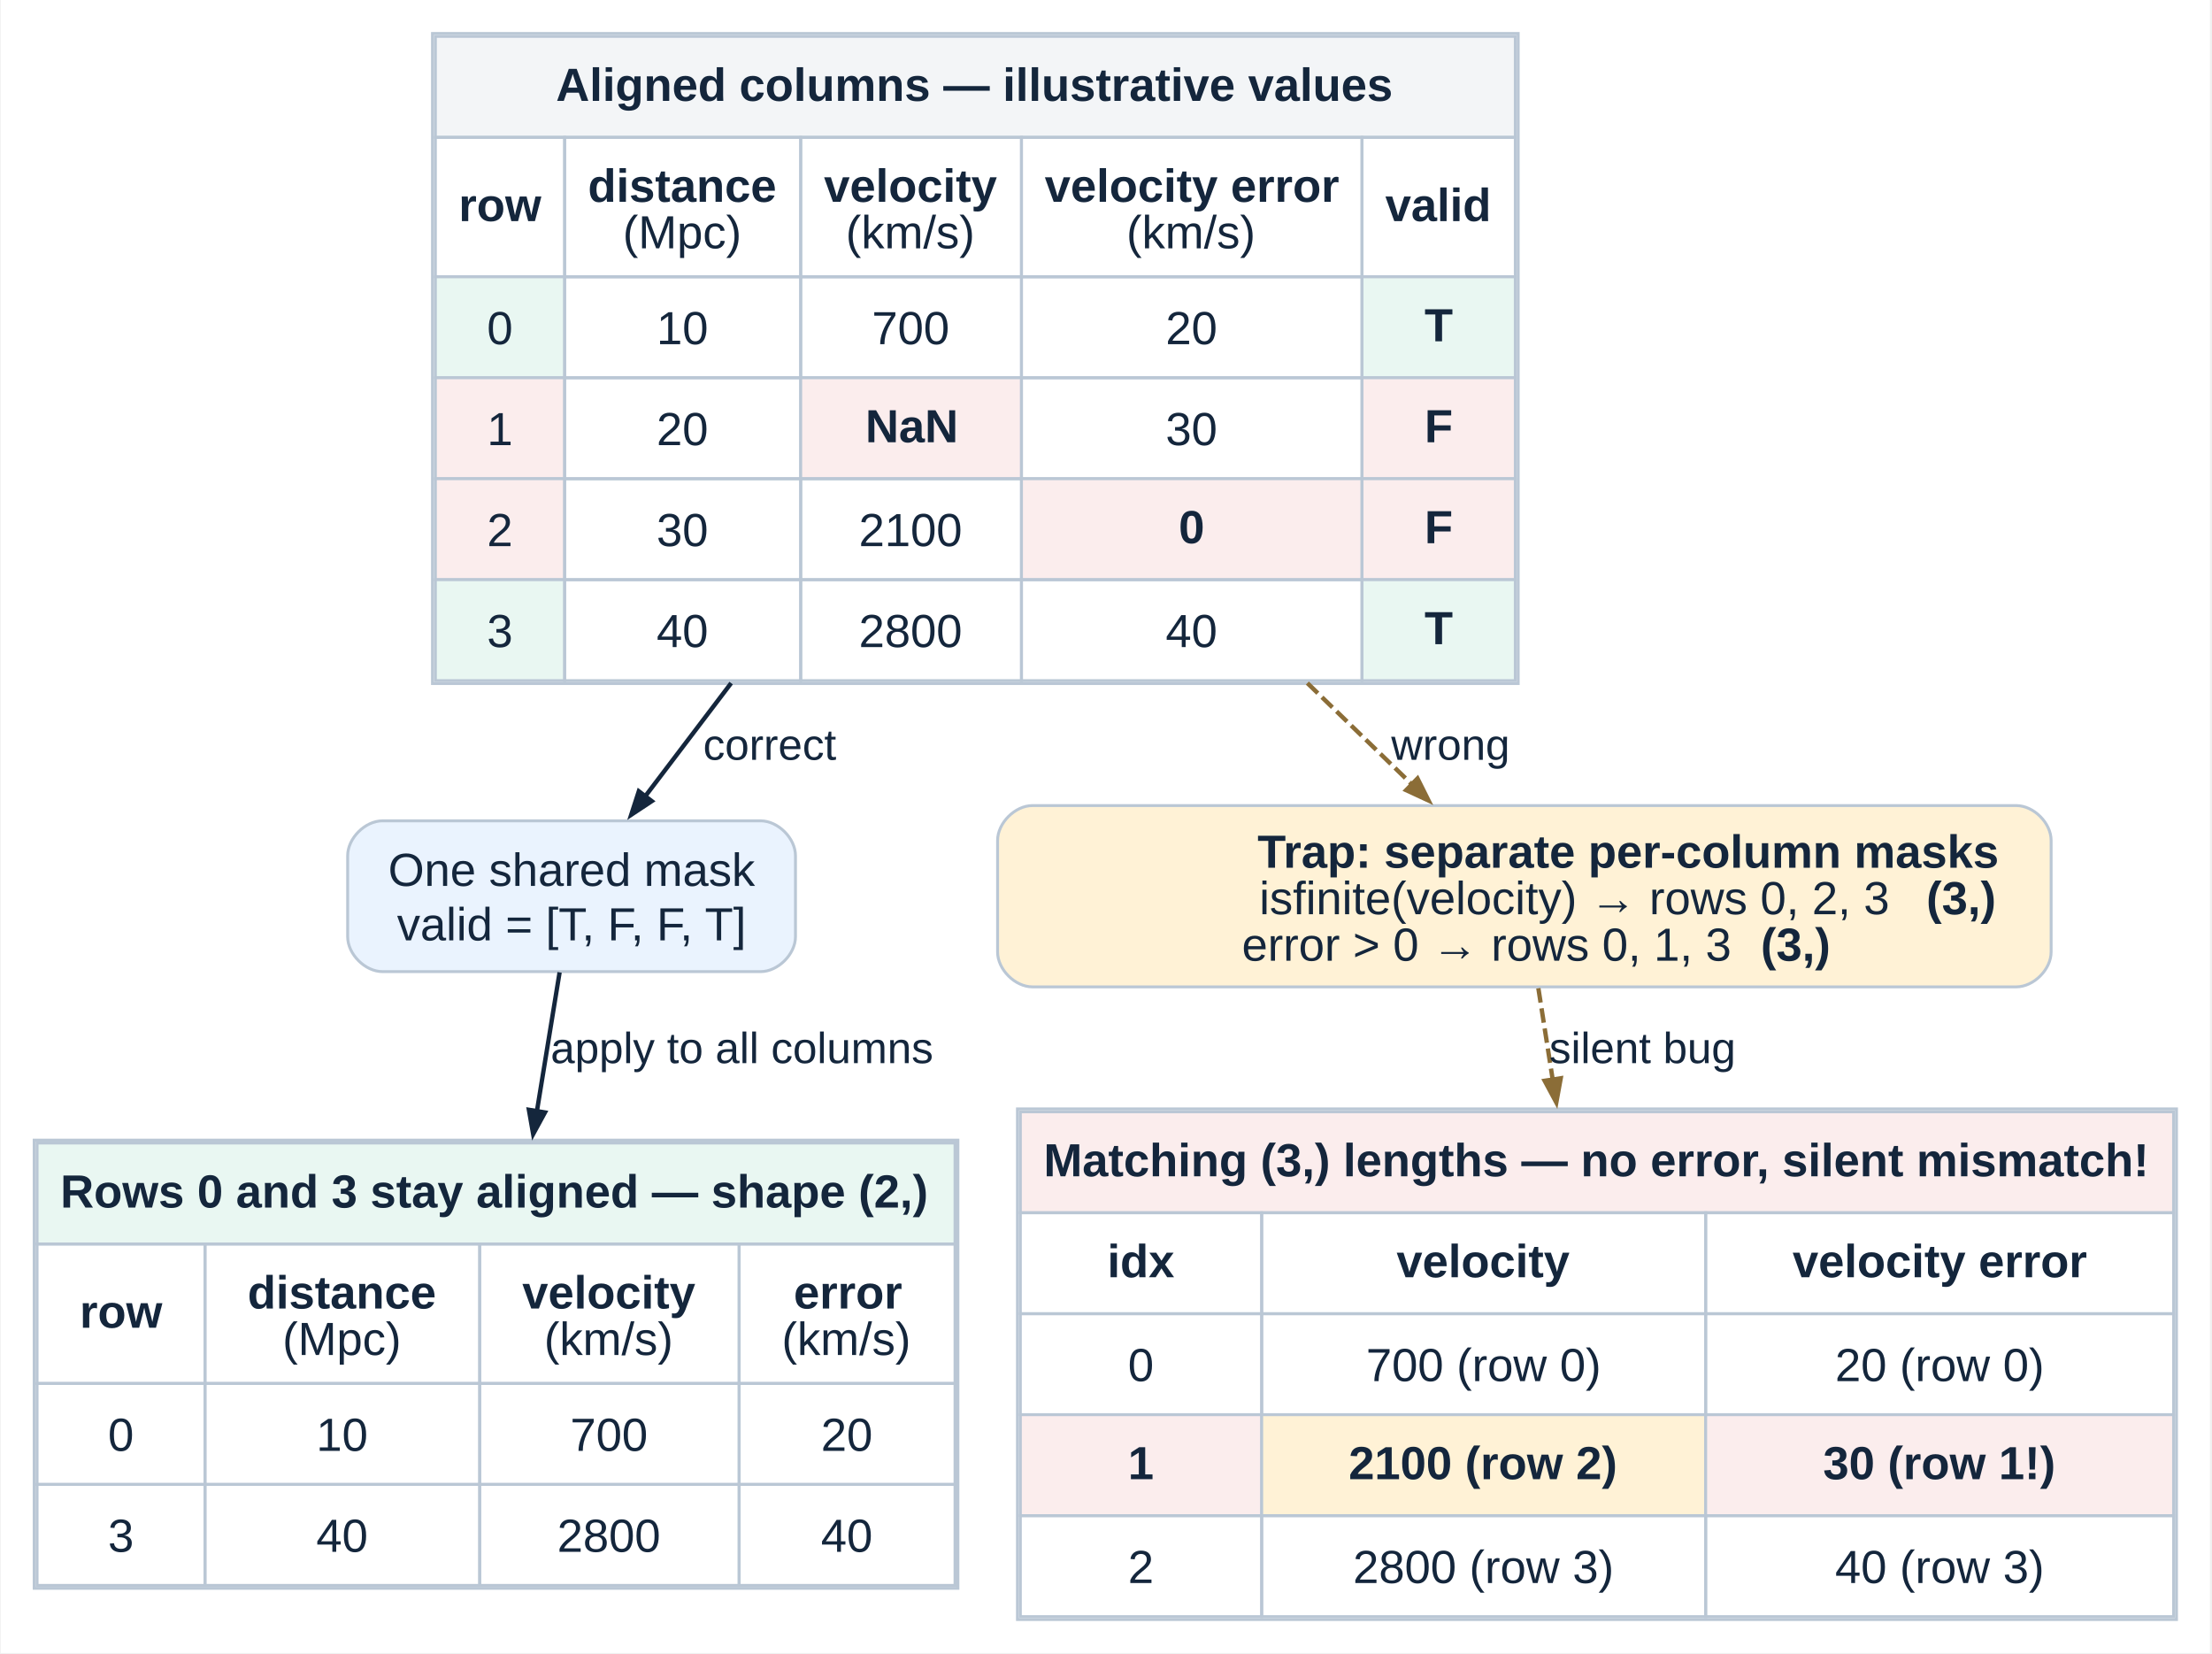
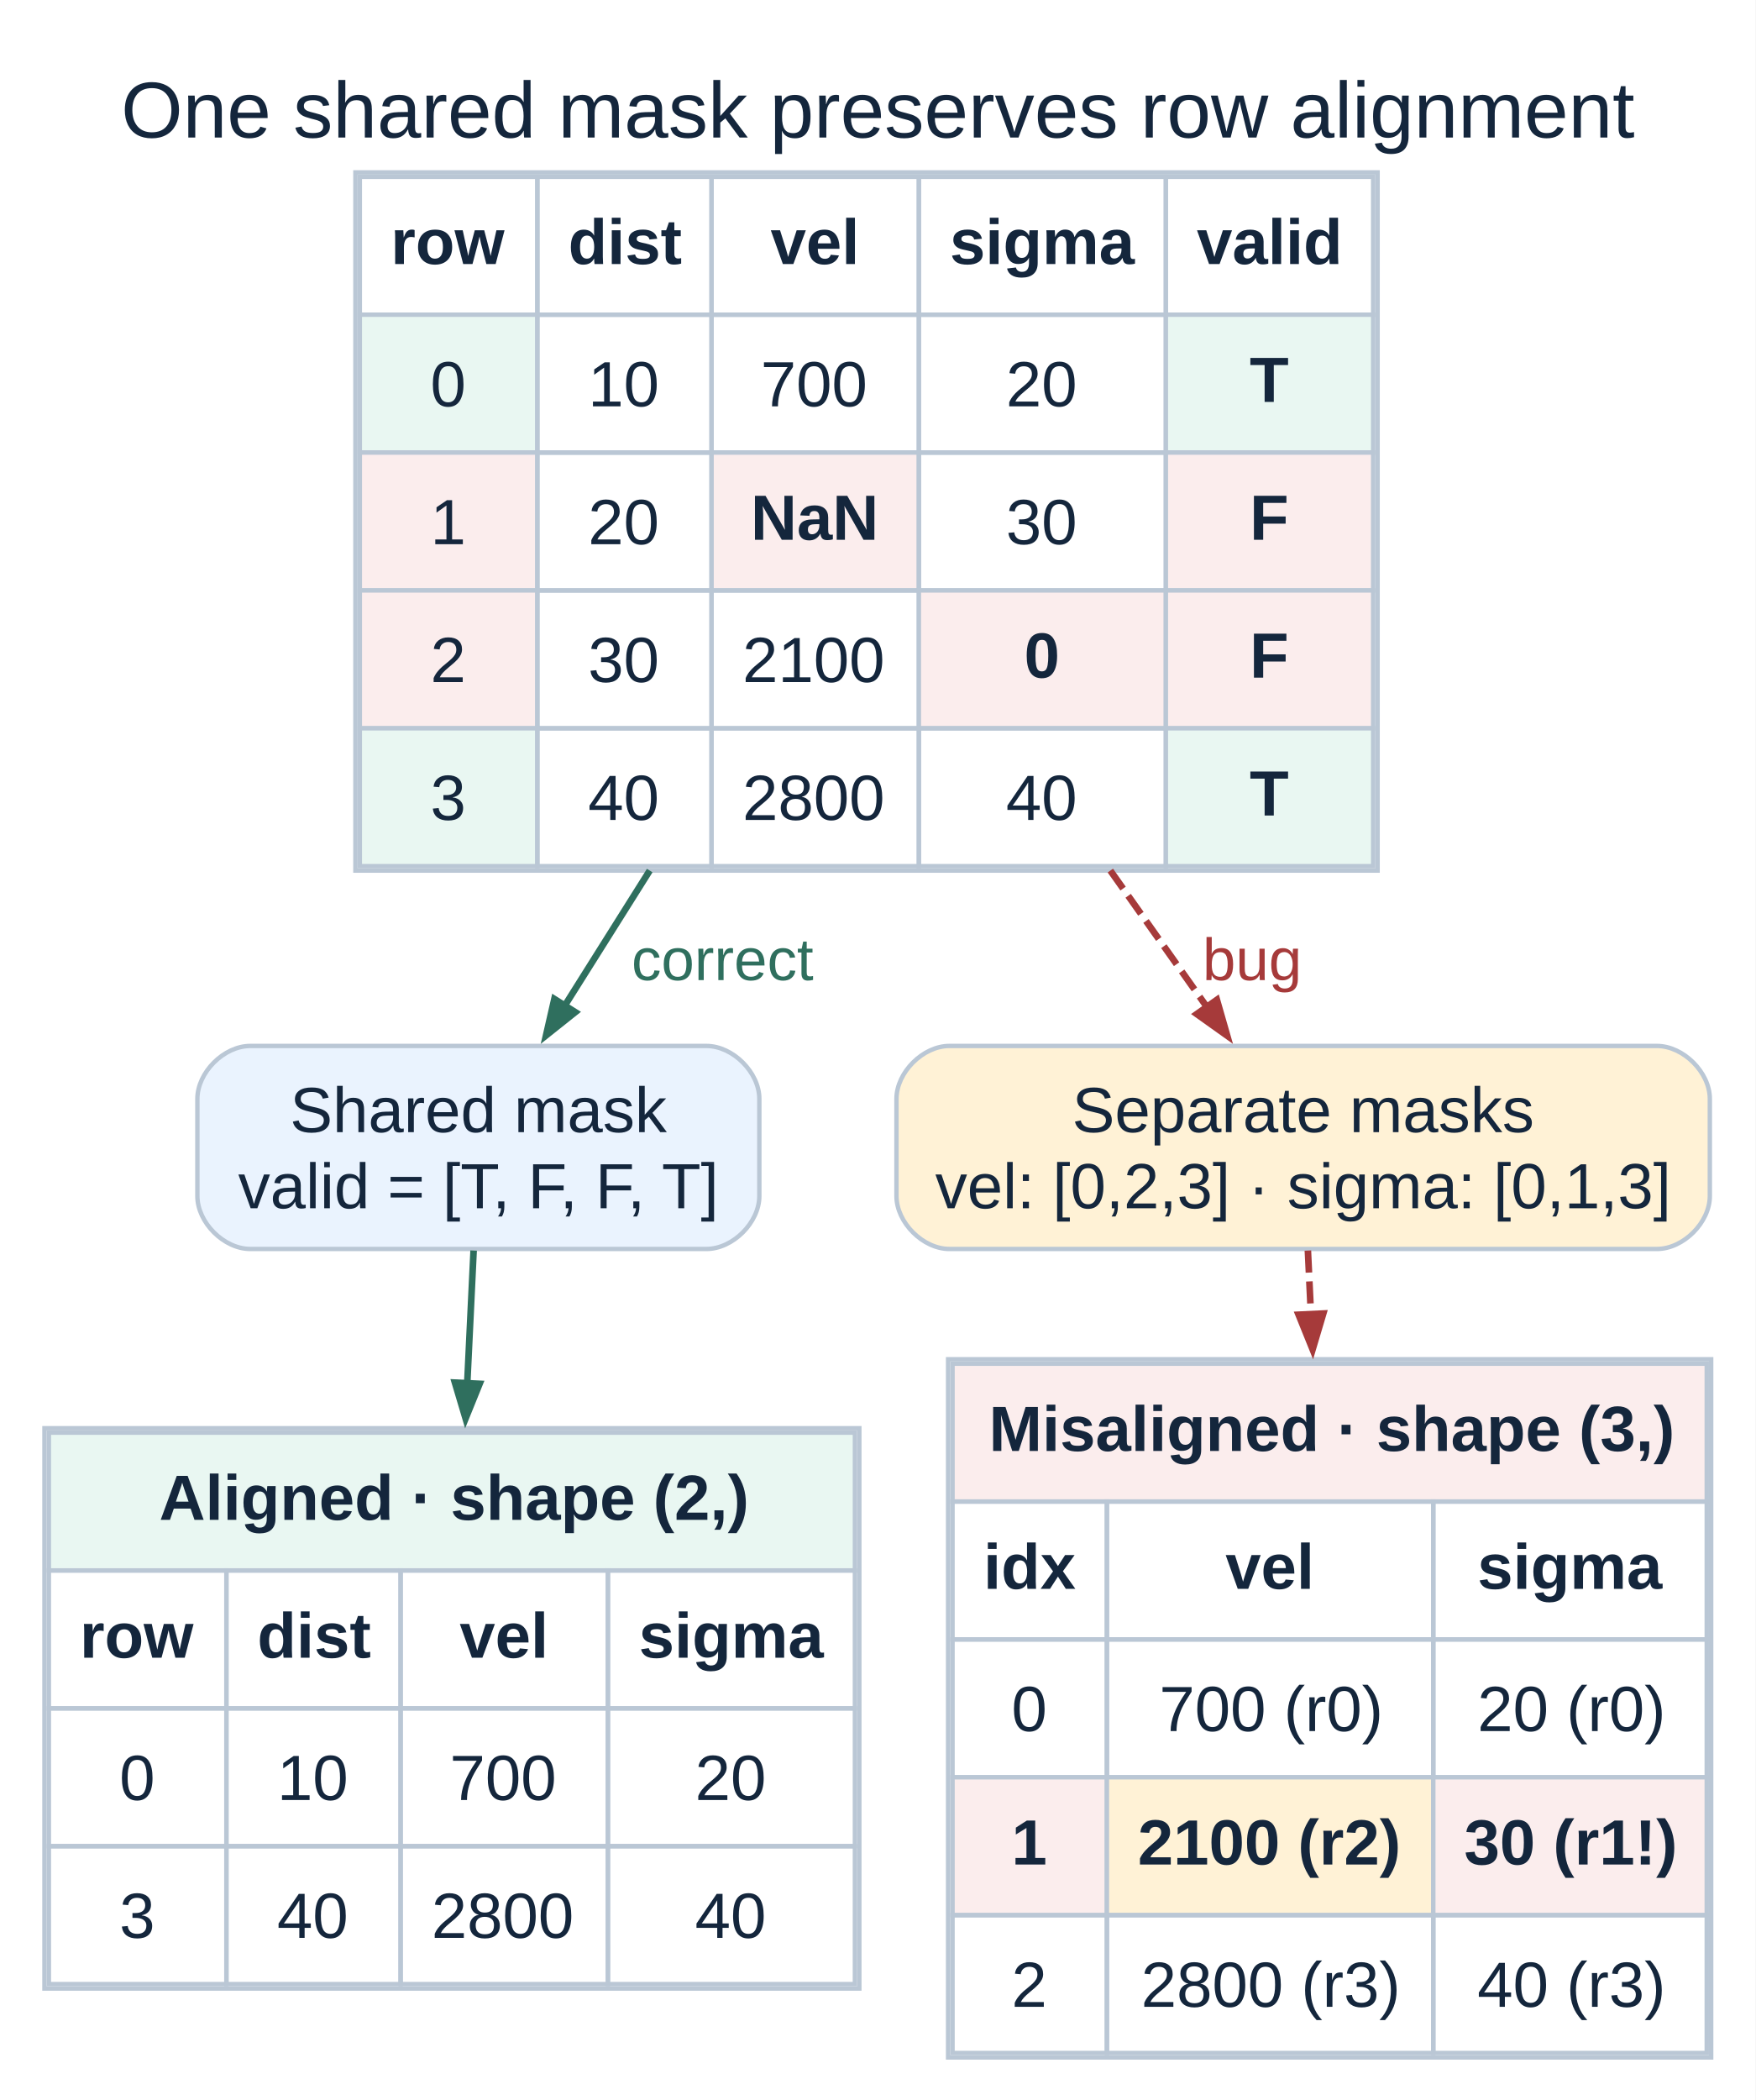
- <svg xmlns="http://www.w3.org/2000/svg" width="720" height="538" viewBox="0.00 0.00 761.00 569.00" role="img" aria-labelledby="shared-mask-title shared-mask-desc">
-   <g id="graph0" class="graph" transform="scale(1 1) rotate(0) translate(11.52 557.42)">
-     <polygon fill="white" stroke="none" points="-11.52,11.52 -11.52,-557.42 749.02,-557.42 749.02,11.52 -11.52,11.52" />
+ <svg xmlns="http://www.w3.org/2000/svg" width="398" height="476" viewBox="0.00 0.00 398.00 476.00" role="img" aria-labelledby="shared-mask-title shared-mask-desc">
+   <g id="graph0" class="graph" transform="scale(1 1) rotate(0) translate(10.08 466.35)">
+     <polygon fill="white" stroke="none" points="-10.08,10.08 -10.08,-466.35 387.95,-466.35 387.95,10.08 -10.08,10.08" />
+     <text xml:space="preserve" text-anchor="middle" x="188.94" y="-435.17" font-family="Arial" font-size="18.00" fill="#14263c">One shared mask preserves row alignment</text>
    <g id="node1" class="node">
-       <polygon fill="#f3f5f7" stroke="none" points="138.12,-510.15 138.12,-544.9 509.88,-544.9 509.88,-510.15 138.12,-510.15" />
-       <polygon fill="none" stroke="#bac7d5" points="138.12,-510.15 138.12,-544.9 509.88,-544.9 509.88,-510.15 138.12,-510.15" />
-       <text xml:space="preserve" text-anchor="start" x="179.62" y="-522.7" font-family="Arial" font-weight="bold" font-size="16.00" fill="#14263c">Aligned columns — illustrative values</text>
-       <polygon fill="none" stroke="#bac7d5" points="138.12,-462.15 138.12,-510.15 182.62,-510.15 182.62,-462.15 138.12,-462.15" />
-       <text xml:space="preserve" text-anchor="start" x="146.12" y="-481.32" font-family="Arial" font-weight="bold" font-size="16.00" fill="#14263c">row</text>
-       <polygon fill="none" stroke="#bac7d5" points="182.62,-462.15 182.62,-510.15 263.88,-510.15 263.88,-462.15 182.62,-462.15" />
-       <text xml:space="preserve" text-anchor="start" x="190.62" y="-487.95" font-family="Arial" font-weight="bold" font-size="16.00" fill="#14263c">distance</text>
-       <text xml:space="preserve" text-anchor="start" x="202.62" y="-471.95" font-family="Arial" font-size="16.00" fill="#14263c">(Mpc)</text>
-       <polygon fill="none" stroke="#bac7d5" points="263.88,-462.15 263.88,-510.15 339.88,-510.15 339.88,-462.15 263.88,-462.15" />
-       <text xml:space="preserve" text-anchor="start" x="271.88" y="-487.95" font-family="Arial" font-weight="bold" font-size="16.00" fill="#14263c">velocity</text>
-       <text xml:space="preserve" text-anchor="start" x="279.38" y="-471.95" font-family="Arial" font-size="16.00" fill="#14263c">(km/s)</text>
-       <polygon fill="none" stroke="#bac7d5" points="339.88,-462.15 339.88,-510.15 457.12,-510.15 457.12,-462.15 339.88,-462.15" />
-       <text xml:space="preserve" text-anchor="start" x="347.88" y="-487.95" font-family="Arial" font-weight="bold" font-size="16.00" fill="#14263c">velocity error</text>
-       <text xml:space="preserve" text-anchor="start" x="376" y="-471.95" font-family="Arial" font-size="16.00" fill="#14263c">(km/s)</text>
-       <polygon fill="none" stroke="#bac7d5" points="457.12,-462.15 457.12,-510.15 509.88,-510.15 509.88,-462.15 457.12,-462.15" />
-       <text xml:space="preserve" text-anchor="start" x="465.12" y="-481.32" font-family="Arial" font-weight="bold" font-size="16.00" fill="#14263c">valid</text>
-       <polygon fill="#e9f7f2" stroke="none" points="138.12,-427.4 138.12,-462.15 182.62,-462.15 182.62,-427.4 138.12,-427.4" />
-       <polygon fill="none" stroke="#bac7d5" points="138.12,-427.4 138.12,-462.15 182.62,-462.15 182.62,-427.4 138.12,-427.4" />
-       <text xml:space="preserve" text-anchor="start" x="155.88" y="-438.95" font-family="Arial" font-size="16.00" fill="#14263c">0</text>
-       <polygon fill="none" stroke="#bac7d5" points="182.62,-427.4 182.62,-462.15 263.88,-462.15 263.88,-427.4 182.62,-427.4" />
-       <text xml:space="preserve" text-anchor="start" x="214.25" y="-438.95" font-family="Arial" font-size="16.00" fill="#14263c">10</text>
-       <polygon fill="none" stroke="#bac7d5" points="263.88,-427.4 263.88,-462.15 339.88,-462.15 339.88,-427.4 263.88,-427.4" />
-       <text xml:space="preserve" text-anchor="start" x="288.38" y="-438.95" font-family="Arial" font-size="16.00" fill="#14263c">700</text>
-       <polygon fill="none" stroke="#bac7d5" points="339.88,-427.4 339.88,-462.15 457.12,-462.15 457.12,-427.4 339.88,-427.4" />
-       <text xml:space="preserve" text-anchor="start" x="389.5" y="-438.95" font-family="Arial" font-size="16.00" fill="#14263c">20</text>
-       <polygon fill="#e9f7f2" stroke="none" points="457.12,-427.4 457.12,-462.15 509.88,-462.15 509.88,-427.4 457.12,-427.4" />
-       <polygon fill="none" stroke="#bac7d5" points="457.12,-427.4 457.12,-462.15 509.88,-462.15 509.88,-427.4 457.12,-427.4" />
-       <text xml:space="preserve" text-anchor="start" x="478.62" y="-439.95" font-family="Arial" font-weight="bold" font-size="16.00" fill="#14263c">T</text>
-       <polygon fill="#fbeded" stroke="none" points="138.12,-392.65 138.12,-427.4 182.62,-427.4 182.62,-392.65 138.12,-392.65" />
-       <polygon fill="none" stroke="#bac7d5" points="138.12,-392.65 138.12,-427.4 182.62,-427.4 182.62,-392.65 138.12,-392.65" />
-       <text xml:space="preserve" text-anchor="start" x="155.88" y="-404.2" font-family="Arial" font-size="16.00" fill="#14263c">1</text>
-       <polygon fill="none" stroke="#bac7d5" points="182.62,-392.65 182.62,-427.4 263.88,-427.4 263.88,-392.65 182.62,-392.65" />
-       <text xml:space="preserve" text-anchor="start" x="214.25" y="-404.2" font-family="Arial" font-size="16.00" fill="#14263c">20</text>
-       <polygon fill="#fbeded" stroke="none" points="263.88,-392.65 263.88,-427.4 339.88,-427.4 339.88,-392.65 263.88,-392.65" />
-       <polygon fill="none" stroke="#bac7d5" points="263.88,-392.65 263.88,-427.4 339.88,-427.4 339.88,-392.65 263.88,-392.65" />
-       <text xml:space="preserve" text-anchor="start" x="286.12" y="-405.2" font-family="Arial" font-weight="bold" font-size="16.00" fill="#14263c">NaN</text>
-       <polygon fill="none" stroke="#bac7d5" points="339.88,-392.65 339.88,-427.4 457.12,-427.4 457.12,-392.65 339.88,-392.65" />
-       <text xml:space="preserve" text-anchor="start" x="389.5" y="-404.2" font-family="Arial" font-size="16.00" fill="#14263c">30</text>
-       <polygon fill="#fbeded" stroke="none" points="457.12,-392.65 457.12,-427.4 509.88,-427.4 509.88,-392.65 457.12,-392.65" />
-       <polygon fill="none" stroke="#bac7d5" points="457.12,-392.65 457.12,-427.4 509.88,-427.4 509.88,-392.65 457.12,-392.65" />
-       <text xml:space="preserve" text-anchor="start" x="478.62" y="-405.2" font-family="Arial" font-weight="bold" font-size="16.00" fill="#14263c">F</text>
-       <polygon fill="#fbeded" stroke="none" points="138.12,-357.9 138.12,-392.65 182.62,-392.65 182.62,-357.9 138.12,-357.9" />
-       <polygon fill="none" stroke="#bac7d5" points="138.12,-357.9 138.12,-392.65 182.62,-392.65 182.62,-357.9 138.12,-357.9" />
-       <text xml:space="preserve" text-anchor="start" x="155.88" y="-369.45" font-family="Arial" font-size="16.00" fill="#14263c">2</text>
-       <polygon fill="none" stroke="#bac7d5" points="182.62,-357.9 182.62,-392.65 263.88,-392.65 263.88,-357.9 182.62,-357.9" />
-       <text xml:space="preserve" text-anchor="start" x="214.25" y="-369.45" font-family="Arial" font-size="16.00" fill="#14263c">30</text>
-       <polygon fill="none" stroke="#bac7d5" points="263.88,-357.9 263.88,-392.65 339.88,-392.65 339.88,-357.9 263.88,-357.9" />
-       <text xml:space="preserve" text-anchor="start" x="283.88" y="-369.45" font-family="Arial" font-size="16.00" fill="#14263c">2100</text>
-       <polygon fill="#fbeded" stroke="none" points="339.88,-357.9 339.88,-392.65 457.12,-392.65 457.12,-357.9 339.88,-357.9" />
-       <polygon fill="none" stroke="#bac7d5" points="339.88,-357.9 339.88,-392.65 457.12,-392.65 457.12,-357.9 339.88,-357.9" />
-       <text xml:space="preserve" text-anchor="start" x="394" y="-370.45" font-family="Arial" font-weight="bold" font-size="16.00" fill="#14263c">0</text>
-       <polygon fill="#fbeded" stroke="none" points="457.12,-357.9 457.12,-392.65 509.88,-392.65 509.88,-357.9 457.12,-357.9" />
-       <polygon fill="none" stroke="#bac7d5" points="457.12,-357.9 457.12,-392.65 509.88,-392.65 509.88,-357.9 457.12,-357.9" />
-       <text xml:space="preserve" text-anchor="start" x="478.62" y="-370.45" font-family="Arial" font-weight="bold" font-size="16.00" fill="#14263c">F</text>
-       <polygon fill="#e9f7f2" stroke="none" points="138.12,-323.15 138.12,-357.9 182.62,-357.9 182.62,-323.15 138.12,-323.15" />
-       <polygon fill="none" stroke="#bac7d5" points="138.12,-323.15 138.12,-357.9 182.62,-357.9 182.62,-323.15 138.12,-323.15" />
-       <text xml:space="preserve" text-anchor="start" x="155.88" y="-334.7" font-family="Arial" font-size="16.00" fill="#14263c">3</text>
-       <polygon fill="none" stroke="#bac7d5" points="182.62,-323.15 182.62,-357.9 263.88,-357.9 263.88,-323.15 182.62,-323.15" />
-       <text xml:space="preserve" text-anchor="start" x="214.25" y="-334.7" font-family="Arial" font-size="16.00" fill="#14263c">40</text>
-       <polygon fill="none" stroke="#bac7d5" points="263.88,-323.15 263.88,-357.9 339.88,-357.9 339.88,-323.15 263.88,-323.15" />
-       <text xml:space="preserve" text-anchor="start" x="283.88" y="-334.7" font-family="Arial" font-size="16.00" fill="#14263c">2800</text>
-       <polygon fill="none" stroke="#bac7d5" points="339.88,-323.15 339.88,-357.9 457.12,-357.9 457.12,-323.15 339.88,-323.15" />
-       <text xml:space="preserve" text-anchor="start" x="389.5" y="-334.7" font-family="Arial" font-size="16.00" fill="#14263c">40</text>
-       <polygon fill="#e9f7f2" stroke="none" points="457.12,-323.15 457.12,-357.9 509.88,-357.9 509.88,-323.15 457.12,-323.15" />
-       <polygon fill="none" stroke="#bac7d5" points="457.12,-323.15 457.12,-357.9 509.88,-357.9 509.88,-323.15 457.12,-323.15" />
-       <text xml:space="preserve" text-anchor="start" x="478.62" y="-335.7" font-family="Arial" font-weight="bold" font-size="16.00" fill="#14263c">T</text>
-       <polygon fill="none" stroke="#bac7d5" points="137.12,-322.15 137.12,-545.9 510.88,-545.9 510.88,-322.15 137.12,-322.15" />
+       <polygon fill="none" stroke="#bac7d5" points="71.5,-395.02 71.5,-426.27 111.75,-426.27 111.75,-395.02 71.5,-395.02" />
+       <text xml:space="preserve" text-anchor="start" x="78.5" y="-406.5" font-family="Arial" font-weight="bold" font-size="14.50" fill="#14263c">row</text>
+       <polygon fill="none" stroke="#bac7d5" points="111.75,-395.02 111.75,-426.27 151.25,-426.27 151.25,-395.02 111.75,-395.02" />
+       <text xml:space="preserve" text-anchor="start" x="118.75" y="-406.5" font-family="Arial" font-weight="bold" font-size="14.50" fill="#14263c">dist</text>
+       <polygon fill="none" stroke="#bac7d5" points="151.25,-395.02 151.25,-426.27 198.25,-426.27 198.25,-395.02 151.25,-395.02" />
+       <text xml:space="preserve" text-anchor="start" x="164.62" y="-406.5" font-family="Arial" font-weight="bold" font-size="14.50" fill="#14263c">vel</text>
+       <polygon fill="none" stroke="#bac7d5" points="198.25,-395.02 198.25,-426.27 254.25,-426.27 254.25,-395.02 198.25,-395.02" />
+       <text xml:space="preserve" text-anchor="start" x="205.25" y="-406.5" font-family="Arial" font-weight="bold" font-size="14.50" fill="#14263c">sigma</text>
+       <polygon fill="none" stroke="#bac7d5" points="254.25,-395.02 254.25,-426.27 301.25,-426.27 301.25,-395.02 254.25,-395.02" />
+       <text xml:space="preserve" text-anchor="start" x="261.25" y="-406.5" font-family="Arial" font-weight="bold" font-size="14.50" fill="#14263c">valid</text>
+       <polygon fill="#e9f7f2" stroke="none" points="71.5,-363.77 71.5,-395.02 111.75,-395.02 111.75,-363.77 71.5,-363.77" />
+       <polygon fill="none" stroke="#bac7d5" points="71.5,-363.77 71.5,-395.02 111.75,-395.02 111.75,-363.77 71.5,-363.77" />
+       <text xml:space="preserve" text-anchor="start" x="87.5" y="-374.25" font-family="Arial" font-size="14.50" fill="#14263c">0</text>
+       <polygon fill="none" stroke="#bac7d5" points="111.75,-363.77 111.75,-395.02 151.25,-395.02 151.25,-363.77 111.75,-363.77" />
+       <text xml:space="preserve" text-anchor="start" x="123.25" y="-374.25" font-family="Arial" font-size="14.50" fill="#14263c">10</text>
+       <polygon fill="none" stroke="#bac7d5" points="151.25,-363.77 151.25,-395.02 198.25,-395.02 198.25,-363.77 151.25,-363.77" />
+       <text xml:space="preserve" text-anchor="start" x="162.38" y="-374.25" font-family="Arial" font-size="14.50" fill="#14263c">700</text>
+       <polygon fill="none" stroke="#bac7d5" points="198.25,-363.77 198.25,-395.02 254.25,-395.02 254.25,-363.77 198.25,-363.77" />
+       <text xml:space="preserve" text-anchor="start" x="218" y="-374.25" font-family="Arial" font-size="14.50" fill="#14263c">20</text>
+       <polygon fill="#e9f7f2" stroke="none" points="254.25,-363.77 254.25,-395.02 301.25,-395.02 301.25,-363.77 254.25,-363.77" />
+       <polygon fill="none" stroke="#bac7d5" points="254.25,-363.77 254.25,-395.02 301.25,-395.02 301.25,-363.77 254.25,-363.77" />
+       <text xml:space="preserve" text-anchor="start" x="273.25" y="-375.25" font-family="Arial" font-weight="bold" font-size="14.50" fill="#14263c">T</text>
+       <polygon fill="#fbeded" stroke="none" points="71.5,-332.52 71.5,-363.77 111.75,-363.77 111.75,-332.52 71.5,-332.52" />
+       <polygon fill="none" stroke="#bac7d5" points="71.5,-332.52 71.5,-363.77 111.75,-363.77 111.75,-332.52 71.5,-332.52" />
+       <text xml:space="preserve" text-anchor="start" x="87.5" y="-343" font-family="Arial" font-size="14.50" fill="#14263c">1</text>
+       <polygon fill="none" stroke="#bac7d5" points="111.75,-332.52 111.75,-363.77 151.25,-363.77 151.25,-332.52 111.75,-332.52" />
+       <text xml:space="preserve" text-anchor="start" x="123.25" y="-343" font-family="Arial" font-size="14.50" fill="#14263c">20</text>
+       <polygon fill="#fbeded" stroke="none" points="151.25,-332.52 151.25,-363.77 198.25,-363.77 198.25,-332.52 151.25,-332.52" />
+       <polygon fill="none" stroke="#bac7d5" points="151.25,-332.52 151.25,-363.77 198.25,-363.77 198.25,-332.52 151.25,-332.52" />
+       <text xml:space="preserve" text-anchor="start" x="160.12" y="-344" font-family="Arial" font-weight="bold" font-size="14.50" fill="#14263c">NaN</text>
+       <polygon fill="none" stroke="#bac7d5" points="198.25,-332.52 198.25,-363.77 254.25,-363.77 254.25,-332.52 198.25,-332.52" />
+       <text xml:space="preserve" text-anchor="start" x="218" y="-343" font-family="Arial" font-size="14.50" fill="#14263c">30</text>
+       <polygon fill="#fbeded" stroke="none" points="254.25,-332.52 254.25,-363.77 301.25,-363.77 301.25,-332.52 254.25,-332.52" />
+       <polygon fill="none" stroke="#bac7d5" points="254.25,-332.52 254.25,-363.77 301.25,-363.77 301.25,-332.52 254.25,-332.52" />
+       <text xml:space="preserve" text-anchor="start" x="273.25" y="-344" font-family="Arial" font-weight="bold" font-size="14.50" fill="#14263c">F</text>
+       <polygon fill="#fbeded" stroke="none" points="71.5,-301.27 71.5,-332.52 111.75,-332.52 111.75,-301.27 71.5,-301.27" />
+       <polygon fill="none" stroke="#bac7d5" points="71.5,-301.27 71.5,-332.52 111.75,-332.52 111.75,-301.27 71.5,-301.27" />
+       <text xml:space="preserve" text-anchor="start" x="87.5" y="-311.75" font-family="Arial" font-size="14.50" fill="#14263c">2</text>
+       <polygon fill="none" stroke="#bac7d5" points="111.75,-301.27 111.75,-332.52 151.25,-332.52 151.25,-301.27 111.75,-301.27" />
+       <text xml:space="preserve" text-anchor="start" x="123.25" y="-311.75" font-family="Arial" font-size="14.50" fill="#14263c">30</text>
+       <polygon fill="none" stroke="#bac7d5" points="151.25,-301.27 151.25,-332.52 198.25,-332.52 198.25,-301.27 151.25,-301.27" />
+       <text xml:space="preserve" text-anchor="start" x="158.25" y="-311.75" font-family="Arial" font-size="14.50" fill="#14263c">2100</text>
+       <polygon fill="#fbeded" stroke="none" points="198.25,-301.27 198.25,-332.52 254.25,-332.52 254.25,-301.27 198.25,-301.27" />
+       <polygon fill="none" stroke="#bac7d5" points="198.25,-301.27 198.25,-332.52 254.25,-332.52 254.25,-301.27 198.25,-301.27" />
+       <text xml:space="preserve" text-anchor="start" x="222.12" y="-312.75" font-family="Arial" font-weight="bold" font-size="14.50" fill="#14263c">0</text>
+       <polygon fill="#fbeded" stroke="none" points="254.25,-301.27 254.25,-332.52 301.25,-332.52 301.25,-301.27 254.25,-301.27" />
+       <polygon fill="none" stroke="#bac7d5" points="254.25,-301.27 254.25,-332.52 301.25,-332.52 301.25,-301.27 254.25,-301.27" />
+       <text xml:space="preserve" text-anchor="start" x="273.25" y="-312.75" font-family="Arial" font-weight="bold" font-size="14.50" fill="#14263c">F</text>
+       <polygon fill="#e9f7f2" stroke="none" points="71.5,-270.02 71.5,-301.27 111.75,-301.27 111.75,-270.02 71.5,-270.02" />
+       <polygon fill="none" stroke="#bac7d5" points="71.5,-270.02 71.5,-301.27 111.75,-301.27 111.75,-270.02 71.5,-270.02" />
+       <text xml:space="preserve" text-anchor="start" x="87.5" y="-280.5" font-family="Arial" font-size="14.50" fill="#14263c">3</text>
+       <polygon fill="none" stroke="#bac7d5" points="111.75,-270.02 111.75,-301.27 151.25,-301.27 151.25,-270.02 111.75,-270.02" />
+       <text xml:space="preserve" text-anchor="start" x="123.25" y="-280.5" font-family="Arial" font-size="14.50" fill="#14263c">40</text>
+       <polygon fill="none" stroke="#bac7d5" points="151.25,-270.02 151.25,-301.27 198.25,-301.27 198.25,-270.02 151.25,-270.02" />
+       <text xml:space="preserve" text-anchor="start" x="158.25" y="-280.5" font-family="Arial" font-size="14.50" fill="#14263c">2800</text>
+       <polygon fill="none" stroke="#bac7d5" points="198.25,-270.02 198.25,-301.27 254.25,-301.27 254.25,-270.02 198.25,-270.02" />
+       <text xml:space="preserve" text-anchor="start" x="218" y="-280.5" font-family="Arial" font-size="14.50" fill="#14263c">40</text>
+       <polygon fill="#e9f7f2" stroke="none" points="254.25,-270.02 254.25,-301.27 301.25,-301.27 301.25,-270.02 254.25,-270.02" />
+       <polygon fill="none" stroke="#bac7d5" points="254.25,-270.02 254.25,-301.27 301.25,-301.27 301.25,-270.02 254.25,-270.02" />
+       <text xml:space="preserve" text-anchor="start" x="273.25" y="-281.5" font-family="Arial" font-weight="bold" font-size="14.50" fill="#14263c">T</text>
+       <polygon fill="none" stroke="#bac7d5" points="70.5,-269.02 70.5,-427.27 302.25,-427.27 302.25,-269.02 70.5,-269.02" />
    </g>
    <g id="node2" class="node">
-       <path fill="#eaf3fe" stroke="#bac7d5" d="M250.08,-274.9C250.08,-274.9 119.92,-274.9 119.92,-274.9 113.92,-274.9 107.92,-268.9 107.92,-262.9 107.92,-262.9 107.92,-235 107.92,-235 107.92,-229 113.92,-223 119.92,-223 119.92,-223 250.08,-223 250.08,-223 256.08,-223 262.08,-229 262.08,-235 262.08,-235 262.08,-262.9 262.08,-262.9 262.08,-268.9 256.08,-274.9 250.08,-274.9" />
-       <text xml:space="preserve" text-anchor="middle" x="185" y="-252.5" font-family="Arial" font-size="16.00" fill="#14263c">One shared mask</text>
-       <text xml:space="preserve" text-anchor="middle" x="185" y="-233.75" font-family="Arial" font-size="16.00" fill="#14263c">valid = [T, F, F, T]</text>
+       <path fill="#eaf3fe" stroke="#bac7d5" d="M150.08,-229.27C150.08,-229.27 46.67,-229.27 46.67,-229.27 40.67,-229.27 34.67,-223.27 34.67,-217.27 34.67,-217.27 34.67,-195.25 34.67,-195.25 34.67,-189.25 40.67,-183.25 46.67,-183.25 46.67,-183.25 150.08,-183.25 150.08,-183.25 156.08,-183.25 162.08,-189.25 162.08,-195.25 162.08,-195.25 162.08,-217.27 162.08,-217.27 162.08,-223.27 156.08,-229.27 150.08,-229.27" />
+       <text xml:space="preserve" text-anchor="middle" x="98.38" y="-209.73" font-family="Arial" font-size="14.50" fill="#14263c">Shared mask</text>
+       <text xml:space="preserve" text-anchor="middle" x="98.38" y="-192.48" font-family="Arial" font-size="14.50" fill="#14263c">valid = [T, F, F, T]</text>
    </g>
    <g id="edge1" class="edge">
-       <path fill="none" stroke="#14263c" stroke-width="1.5" d="M239.94,-322.31C229.17,-308.13 218.89,-294.59 210.2,-283.14" />
-       <polygon fill="#14263c" stroke="#14263c" stroke-width="1.5" points="212.61,-281.68 205.54,-277 208.15,-285.07 212.61,-281.68" />
-       <text xml:space="preserve" text-anchor="middle" x="253.21" y="-295.9" font-family="Arial" font-size="15.00" fill="#14263c">correct</text>
+       <path fill="none" stroke="#2f6f5e" stroke-width="1.5" d="M137.23,-269.02C130.37,-258.11 123.67,-247.48 117.83,-238.19" />
+       <polygon fill="#2f6f5e" stroke="#2f6f5e" stroke-width="1.5" points="120.35,-236.93 113.72,-231.65 115.61,-239.91 120.35,-236.93" />
+       <text xml:space="preserve" text-anchor="middle" x="151.85" y="-244.19" font-family="Arial" font-size="13.50" fill="#2f6f5e"> correct</text>
    </g>
    <g id="node4" class="node">
-       <path fill="#fff2d6" stroke="#bac7d5" d="M682.34,-280.15C682.34,-280.15 343.66,-280.15 343.66,-280.15 337.66,-280.15 331.66,-274.15 331.66,-268.15 331.66,-268.15 331.66,-229.75 331.66,-229.75 331.66,-223.75 337.66,-217.75 343.66,-217.75 343.66,-217.75 682.34,-217.75 682.34,-217.75 688.34,-217.75 694.34,-223.75 694.34,-229.75 694.34,-229.75 694.34,-268.15 694.34,-268.15 694.34,-274.15 688.34,-280.15 682.34,-280.15" />
-       <text xml:space="preserve" text-anchor="start" x="349.12" y="-258.75" font-family="Arial" font-size="16.00" fill="#14263c">                </text>
-       <text xml:space="preserve" text-anchor="start" x="421.12" y="-258.75" font-family="Arial" font-weight="bold" font-size="16.00" fill="#14263c">Trap: separate per-column masks</text>
-       <text xml:space="preserve" text-anchor="start" x="350.62" y="-242.75" font-family="Arial" font-size="16.00" fill="#14263c">                isfinite(velocity) → rows 0, 2, 3  </text>
-       <text xml:space="preserve" text-anchor="start" x="651.38" y="-242.75" font-family="Arial" font-weight="bold" font-size="16.00" fill="#14263c">(3,)</text>
-       <text xml:space="preserve" text-anchor="start" x="344.62" y="-226.75" font-family="Arial" font-size="16.00" fill="#14263c">                error &gt; 0 → rows 0, 1, 3  </text>
-       <text xml:space="preserve" text-anchor="start" x="594.38" y="-226.75" font-family="Arial" font-weight="bold" font-size="16.00" fill="#14263c">(3,)</text>
-       <text xml:space="preserve" text-anchor="start" x="618.38" y="-226.75" font-family="Arial" font-size="16.00" fill="#14263c">              </text>
+       <path fill="#fff2d6" stroke="#bac7d5" d="M365.58,-229.27C365.58,-229.27 205.17,-229.27 205.17,-229.27 199.17,-229.27 193.17,-223.27 193.17,-217.27 193.17,-217.27 193.17,-195.25 193.17,-195.25 193.17,-189.25 199.17,-183.25 205.17,-183.25 205.17,-183.25 365.58,-183.25 365.58,-183.25 371.58,-183.25 377.58,-189.25 377.58,-195.25 377.58,-195.25 377.58,-217.27 377.58,-217.27 377.58,-223.27 371.58,-229.27 365.58,-229.27" />
+       <text xml:space="preserve" text-anchor="middle" x="285.38" y="-209.73" font-family="Arial" font-size="14.50" fill="#14263c">Separate masks</text>
+       <text xml:space="preserve" text-anchor="middle" x="285.38" y="-192.48" font-family="Arial" font-size="14.50" fill="#14263c">vel: [0,2,3] · sigma: [0,1,3]</text>
    </g>
    <g id="edge3" class="edge">
-       <path fill="none" stroke="#8b6d37" stroke-width="1.5" stroke-dasharray="5,2" d="M438.3,-322.31C451.19,-309.82 463.56,-297.84 474.4,-287.34" />
-       <polygon fill="#8b6d37" stroke="#8b6d37" stroke-width="1.5" points="476.22,-289.48 480.01,-281.9 472.32,-285.46 476.22,-289.48" />
-       <text xml:space="preserve" text-anchor="middle" x="487.58" y="-295.9" font-family="Arial" font-size="15.00" fill="#14263c">wrong</text>
+       <path fill="none" stroke="#a63a3a" stroke-width="1.5" stroke-dasharray="5,2" d="M241.66,-269.02C249.46,-258 257.07,-247.26 263.69,-237.9" />
+       <polygon fill="#a63a3a" stroke="#a63a3a" stroke-width="1.5" points="265.82,-239.73 268.16,-231.58 261.25,-236.5 265.82,-239.73" />
+       <text xml:space="preserve" text-anchor="middle" x="271.95" y="-244.19" font-family="Arial" font-size="13.50" fill="#a63a3a"> bug</text>
    </g>
    <g id="node3" class="node">
-       <polygon fill="#e9f7f2" stroke="none" points="1,-129.25 1,-164 317,-164 317,-129.25 1,-129.25" />
-       <polygon fill="none" stroke="#bac7d5" points="1,-129.25 1,-164 317,-164 317,-129.25 1,-129.25" />
-       <text xml:space="preserve" text-anchor="start" x="9" y="-141.8" font-family="Arial" font-weight="bold" font-size="16.00" fill="#14263c">Rows 0 and 3 stay aligned — shape (2,)</text>
-       <polygon fill="none" stroke="#bac7d5" points="1,-81.25 1,-129.25 58.81,-129.25 58.81,-81.25 1,-81.25" />
-       <text xml:space="preserve" text-anchor="start" x="15.66" y="-100.42" font-family="Arial" font-weight="bold" font-size="16.00" fill="#14263c">row</text>
-       <polygon fill="none" stroke="#bac7d5" points="58.81,-81.25 58.81,-129.25 153.38,-129.25 153.38,-81.25 58.81,-81.25" />
-       <text xml:space="preserve" text-anchor="start" x="73.47" y="-107.05" font-family="Arial" font-weight="bold" font-size="16.00" fill="#14263c">distance</text>
-       <text xml:space="preserve" text-anchor="start" x="85.47" y="-91.05" font-family="Arial" font-size="16.00" fill="#14263c">(Mpc)</text>
-       <polygon fill="none" stroke="#bac7d5" points="153.38,-81.25 153.38,-129.25 242.69,-129.25 242.69,-81.25 153.38,-81.25" />
-       <text xml:space="preserve" text-anchor="start" x="168.03" y="-107.05" font-family="Arial" font-weight="bold" font-size="16.00" fill="#14263c">velocity</text>
-       <text xml:space="preserve" text-anchor="start" x="175.53" y="-91.05" font-family="Arial" font-size="16.00" fill="#14263c">(km/s)</text>
-       <polygon fill="none" stroke="#bac7d5" points="242.69,-81.25 242.69,-129.25 317,-129.25 317,-81.25 242.69,-81.25" />
-       <text xml:space="preserve" text-anchor="start" x="261.47" y="-107.05" font-family="Arial" font-weight="bold" font-size="16.00" fill="#14263c">error</text>
-       <text xml:space="preserve" text-anchor="start" x="257.34" y="-91.05" font-family="Arial" font-size="16.00" fill="#14263c">(km/s)</text>
-       <polygon fill="none" stroke="#bac7d5" points="1,-46.5 1,-81.25 58.81,-81.25 58.81,-46.5 1,-46.5" />
-       <text xml:space="preserve" text-anchor="start" x="25.41" y="-58.05" font-family="Arial" font-size="16.00" fill="#14263c">0</text>
-       <polygon fill="none" stroke="#bac7d5" points="58.81,-46.5 58.81,-81.25 153.38,-81.25 153.38,-46.5 58.81,-46.5" />
-       <text xml:space="preserve" text-anchor="start" x="97.09" y="-58.05" font-family="Arial" font-size="16.00" fill="#14263c">10</text>
-       <polygon fill="none" stroke="#bac7d5" points="153.38,-46.5 153.38,-81.25 242.69,-81.25 242.69,-46.5 153.38,-46.5" />
-       <text xml:space="preserve" text-anchor="start" x="184.53" y="-58.05" font-family="Arial" font-size="16.00" fill="#14263c">700</text>
-       <polygon fill="none" stroke="#bac7d5" points="242.69,-46.5 242.69,-81.25 317,-81.25 317,-46.5 242.69,-46.5" />
-       <text xml:space="preserve" text-anchor="start" x="270.84" y="-58.05" font-family="Arial" font-size="16.00" fill="#14263c">20</text>
-       <polygon fill="none" stroke="#bac7d5" points="1,-11.75 1,-46.5 58.81,-46.5 58.81,-11.75 1,-11.75" />
-       <text xml:space="preserve" text-anchor="start" x="25.41" y="-23.3" font-family="Arial" font-size="16.00" fill="#14263c">3</text>
-       <polygon fill="none" stroke="#bac7d5" points="58.81,-11.75 58.81,-46.5 153.38,-46.5 153.38,-11.75 58.81,-11.75" />
-       <text xml:space="preserve" text-anchor="start" x="97.09" y="-23.3" font-family="Arial" font-size="16.00" fill="#14263c">40</text>
-       <polygon fill="none" stroke="#bac7d5" points="153.38,-11.75 153.38,-46.5 242.69,-46.5 242.69,-11.75 153.38,-11.75" />
-       <text xml:space="preserve" text-anchor="start" x="180.03" y="-23.3" font-family="Arial" font-size="16.00" fill="#14263c">2800</text>
-       <polygon fill="none" stroke="#bac7d5" points="242.69,-11.75 242.69,-46.5 317,-46.5 317,-11.75 242.69,-11.75" />
-       <text xml:space="preserve" text-anchor="start" x="270.84" y="-23.3" font-family="Arial" font-size="16.00" fill="#14263c">40</text>
-       <polygon fill="none" stroke="#bac7d5" points="0,-10.75 0,-165 318,-165 318,-10.75 0,-10.75" />
+       <polygon fill="#e9f7f2" stroke="none" points="1,-110.38 1,-141.62 183.75,-141.62 183.75,-110.38 1,-110.38" />
+       <polygon fill="none" stroke="#bac7d5" points="1,-110.38 1,-141.62 183.75,-141.62 183.75,-110.38 1,-110.38" />
+       <text xml:space="preserve" text-anchor="start" x="26" y="-121.85" font-family="Arial" font-weight="bold" font-size="14.50" fill="#14263c">Aligned · shape (2,)</text>
+       <polygon fill="none" stroke="#bac7d5" points="1,-79.12 1,-110.38 41.25,-110.38 41.25,-79.12 1,-79.12" />
+       <text xml:space="preserve" text-anchor="start" x="8" y="-90.6" font-family="Arial" font-weight="bold" font-size="14.50" fill="#14263c">row</text>
+       <polygon fill="none" stroke="#bac7d5" points="41.25,-79.12 41.25,-110.38 80.75,-110.38 80.75,-79.12 41.25,-79.12" />
+       <text xml:space="preserve" text-anchor="start" x="48.25" y="-90.6" font-family="Arial" font-weight="bold" font-size="14.50" fill="#14263c">dist</text>
+       <polygon fill="none" stroke="#bac7d5" points="80.75,-79.12 80.75,-110.38 127.75,-110.38 127.75,-79.12 80.75,-79.12" />
+       <text xml:space="preserve" text-anchor="start" x="94.12" y="-90.6" font-family="Arial" font-weight="bold" font-size="14.50" fill="#14263c">vel</text>
+       <polygon fill="none" stroke="#bac7d5" points="127.75,-79.12 127.75,-110.38 183.75,-110.38 183.75,-79.12 127.75,-79.12" />
+       <text xml:space="preserve" text-anchor="start" x="134.75" y="-90.6" font-family="Arial" font-weight="bold" font-size="14.50" fill="#14263c">sigma</text>
+       <polygon fill="none" stroke="#bac7d5" points="1,-47.88 1,-79.12 41.25,-79.12 41.25,-47.88 1,-47.88" />
+       <text xml:space="preserve" text-anchor="start" x="17" y="-58.35" font-family="Arial" font-size="14.50" fill="#14263c">0</text>
+       <polygon fill="none" stroke="#bac7d5" points="41.25,-47.88 41.25,-79.12 80.75,-79.12 80.75,-47.88 41.25,-47.88" />
+       <text xml:space="preserve" text-anchor="start" x="52.75" y="-58.35" font-family="Arial" font-size="14.50" fill="#14263c">10</text>
+       <polygon fill="none" stroke="#bac7d5" points="80.75,-47.88 80.75,-79.12 127.75,-79.12 127.75,-47.88 80.75,-47.88" />
+       <text xml:space="preserve" text-anchor="start" x="91.88" y="-58.35" font-family="Arial" font-size="14.50" fill="#14263c">700</text>
+       <polygon fill="none" stroke="#bac7d5" points="127.75,-47.88 127.75,-79.12 183.75,-79.12 183.75,-47.88 127.75,-47.88" />
+       <text xml:space="preserve" text-anchor="start" x="147.5" y="-58.35" font-family="Arial" font-size="14.50" fill="#14263c">20</text>
+       <polygon fill="none" stroke="#bac7d5" points="1,-16.62 1,-47.88 41.25,-47.88 41.25,-16.62 1,-16.62" />
+       <text xml:space="preserve" text-anchor="start" x="17" y="-27.1" font-family="Arial" font-size="14.50" fill="#14263c">3</text>
+       <polygon fill="none" stroke="#bac7d5" points="41.25,-16.62 41.25,-47.88 80.75,-47.88 80.75,-16.62 41.25,-16.62" />
+       <text xml:space="preserve" text-anchor="start" x="52.75" y="-27.1" font-family="Arial" font-size="14.50" fill="#14263c">40</text>
+       <polygon fill="none" stroke="#bac7d5" points="80.75,-16.62 80.75,-47.88 127.75,-47.88 127.75,-16.62 80.75,-16.62" />
+       <text xml:space="preserve" text-anchor="start" x="87.75" y="-27.1" font-family="Arial" font-size="14.50" fill="#14263c">2800</text>
+       <polygon fill="none" stroke="#bac7d5" points="127.75,-16.62 127.75,-47.88 183.75,-47.88 183.75,-16.62 127.75,-16.62" />
+       <text xml:space="preserve" text-anchor="start" x="147.5" y="-27.1" font-family="Arial" font-size="14.50" fill="#14263c">40</text>
+       <polygon fill="none" stroke="#bac7d5" points="0,-15.62 0,-142.62 184.75,-142.62 184.75,-15.62 0,-15.62" />
    </g>
    <g id="edge2" class="edge">
-       <path fill="none" stroke="#14263c" stroke-width="1.5" d="M180.88,-222.74C178.71,-209.44 175.9,-192.25 173.02,-174.65" />
-       <polygon fill="#14263c" stroke="#14263c" stroke-width="1.5" points="175.84,-174.53 171.78,-167.09 170.31,-175.44 175.84,-174.53" />
-       <text xml:space="preserve" text-anchor="middle" x="243.65" y="-191.5" font-family="Arial" font-size="15.00" fill="#14263c">apply to all columns</text>
+       <path fill="none" stroke="#2f6f5e" stroke-width="1.5" d="M97.3,-182.89C96.88,-174.17 96.38,-163.64 95.85,-152.7" />
+       <polygon fill="#2f6f5e" stroke="#2f6f5e" stroke-width="1.5" points="98.66,-152.69 95.48,-144.84 93.06,-152.96 98.66,-152.69" />
    </g>
    <g id="node5" class="node">
-       <polygon fill="#fbeded" stroke="none" points="339.5,-140 339.5,-174.75 736.5,-174.75 736.5,-140 339.5,-140" />
-       <polygon fill="none" stroke="#bac7d5" points="339.5,-140 339.5,-174.75 736.5,-174.75 736.5,-140 339.5,-140" />
-       <text xml:space="preserve" text-anchor="start" x="347.5" y="-152.55" font-family="Arial" font-weight="bold" font-size="16.00" fill="#14263c">Matching (3,) lengths — no error, silent mismatch!</text>
-       <polygon fill="none" stroke="#bac7d5" points="339.5,-105.25 339.5,-140 422.58,-140 422.58,-105.25 339.5,-105.25" />
-       <text xml:space="preserve" text-anchor="start" x="369.42" y="-117.8" font-family="Arial" font-weight="bold" font-size="16.00" fill="#14263c">idx</text>
-       <polygon fill="none" stroke="#bac7d5" points="422.58,-105.25 422.58,-140 575.42,-140 575.42,-105.25 422.58,-105.25" />
-       <text xml:space="preserve" text-anchor="start" x="469" y="-117.8" font-family="Arial" font-weight="bold" font-size="16.00" fill="#14263c">velocity</text>
-       <polygon fill="none" stroke="#bac7d5" points="575.42,-105.25 575.42,-140 736.5,-140 736.5,-105.25 575.42,-105.25" />
-       <text xml:space="preserve" text-anchor="start" x="605.33" y="-117.8" font-family="Arial" font-weight="bold" font-size="16.00" fill="#14263c">velocity error</text>
-       <polygon fill="none" stroke="#bac7d5" points="339.5,-70.5 339.5,-105.25 422.58,-105.25 422.58,-70.5 339.5,-70.5" />
-       <text xml:space="preserve" text-anchor="start" x="376.54" y="-82.05" font-family="Arial" font-size="16.00" fill="#14263c">0</text>
-       <polygon fill="none" stroke="#bac7d5" points="422.58,-70.5 422.58,-105.25 575.42,-105.25 575.42,-70.5 422.58,-70.5" />
-       <text xml:space="preserve" text-anchor="start" x="458.5" y="-82.05" font-family="Arial" font-size="16.00" fill="#14263c">700 (row 0)</text>
-       <polygon fill="none" stroke="#bac7d5" points="575.42,-70.5 575.42,-105.25 736.5,-105.25 736.5,-70.5 575.42,-70.5" />
-       <text xml:space="preserve" text-anchor="start" x="619.96" y="-82.05" font-family="Arial" font-size="16.00" fill="#14263c">20 (row 0)</text>
-       <polygon fill="#fbeded" stroke="none" points="339.5,-35.75 339.5,-70.5 422.58,-70.5 422.58,-35.75 339.5,-35.75" />
-       <polygon fill="none" stroke="#bac7d5" points="339.5,-35.75 339.5,-70.5 422.58,-70.5 422.58,-35.75 339.5,-35.75" />
-       <text xml:space="preserve" text-anchor="start" x="376.54" y="-48.3" font-family="Arial" font-weight="bold" font-size="16.00" fill="#14263c">1</text>
-       <polygon fill="#fff2d6" stroke="none" points="422.58,-35.75 422.58,-70.5 575.42,-70.5 575.42,-35.75 422.58,-35.75" />
-       <polygon fill="none" stroke="#bac7d5" points="422.58,-35.75 422.58,-70.5 575.42,-70.5 575.42,-35.75 422.58,-35.75" />
-       <text xml:space="preserve" text-anchor="start" x="452.5" y="-48.3" font-family="Arial" font-weight="bold" font-size="16.00" fill="#14263c">2100 (row 2)</text>
-       <polygon fill="#fbeded" stroke="none" points="575.42,-35.75 575.42,-70.5 736.5,-70.5 736.5,-35.75 575.42,-35.75" />
-       <polygon fill="none" stroke="#bac7d5" points="575.42,-35.75 575.42,-70.5 736.5,-70.5 736.5,-35.75 575.42,-35.75" />
-       <text xml:space="preserve" text-anchor="start" x="615.83" y="-48.3" font-family="Arial" font-weight="bold" font-size="16.00" fill="#14263c">30 (row 1!)</text>
-       <polygon fill="none" stroke="#bac7d5" points="339.5,-1 339.5,-35.75 422.58,-35.75 422.58,-1 339.5,-1" />
-       <text xml:space="preserve" text-anchor="start" x="376.54" y="-12.55" font-family="Arial" font-size="16.00" fill="#14263c">2</text>
-       <polygon fill="none" stroke="#bac7d5" points="422.58,-1 422.58,-35.75 575.42,-35.75 575.42,-1 422.58,-1" />
-       <text xml:space="preserve" text-anchor="start" x="454" y="-12.55" font-family="Arial" font-size="16.00" fill="#14263c">2800 (row 3)</text>
-       <polygon fill="none" stroke="#bac7d5" points="575.42,-1 575.42,-35.75 736.5,-35.75 736.5,-1 575.42,-1" />
-       <text xml:space="preserve" text-anchor="start" x="619.96" y="-12.55" font-family="Arial" font-size="16.00" fill="#14263c">40 (row 3)</text>
-       <polygon fill="none" stroke="#bac7d5" points="338.5,0 338.5,-175.75 737.5,-175.75 737.5,0 338.5,0" />
+       <polygon fill="#fbeded" stroke="none" points="205.88,-126 205.88,-157.25 376.88,-157.25 376.88,-126 205.88,-126" />
+       <polygon fill="none" stroke="#bac7d5" points="205.88,-126 205.88,-157.25 376.88,-157.25 376.88,-126 205.88,-126" />
+       <text xml:space="preserve" text-anchor="start" x="214.12" y="-137.47" font-family="Arial" font-weight="bold" font-size="14.50" fill="#14263c">Misaligned · shape (3,)</text>
+       <polygon fill="none" stroke="#bac7d5" points="205.88,-94.75 205.88,-126 240.88,-126 240.88,-94.75 205.88,-94.75" />
+       <text xml:space="preserve" text-anchor="start" x="212.88" y="-106.22" font-family="Arial" font-weight="bold" font-size="14.50" fill="#14263c">idx</text>
+       <polygon fill="none" stroke="#bac7d5" points="240.88,-94.75 240.88,-126 314.88,-126 314.88,-94.75 240.88,-94.75" />
+       <text xml:space="preserve" text-anchor="start" x="267.75" y="-106.22" font-family="Arial" font-weight="bold" font-size="14.50" fill="#14263c">vel</text>
+       <polygon fill="none" stroke="#bac7d5" points="314.88,-94.75 314.88,-126 376.88,-126 376.88,-94.75 314.88,-94.75" />
+       <text xml:space="preserve" text-anchor="start" x="324.88" y="-106.22" font-family="Arial" font-weight="bold" font-size="14.50" fill="#14263c">sigma</text>
+       <polygon fill="none" stroke="#bac7d5" points="205.88,-63.5 205.88,-94.75 240.88,-94.75 240.88,-63.5 205.88,-63.5" />
+       <text xml:space="preserve" text-anchor="start" x="219.25" y="-73.97" font-family="Arial" font-size="14.50" fill="#14263c">0</text>
+       <polygon fill="none" stroke="#bac7d5" points="240.88,-63.5 240.88,-94.75 314.88,-94.75 314.88,-63.5 240.88,-63.5" />
+       <text xml:space="preserve" text-anchor="start" x="252.75" y="-73.97" font-family="Arial" font-size="14.50" fill="#14263c">700 (r0)</text>
+       <polygon fill="none" stroke="#bac7d5" points="314.88,-63.5 314.88,-94.75 376.88,-94.75 376.88,-63.5 314.88,-63.5" />
+       <text xml:space="preserve" text-anchor="start" x="324.88" y="-73.97" font-family="Arial" font-size="14.50" fill="#14263c">20 (r0)</text>
+       <polygon fill="#fbeded" stroke="none" points="205.88,-32.25 205.88,-63.5 240.88,-63.5 240.88,-32.25 205.88,-32.25" />
+       <polygon fill="none" stroke="#bac7d5" points="205.88,-32.25 205.88,-63.5 240.88,-63.5 240.88,-32.25 205.88,-32.25" />
+       <text xml:space="preserve" text-anchor="start" x="219.25" y="-43.73" font-family="Arial" font-weight="bold" font-size="14.50" fill="#14263c">1</text>
+       <polygon fill="#fff2d6" stroke="none" points="240.88,-32.25 240.88,-63.5 314.88,-63.5 314.88,-32.25 240.88,-32.25" />
+       <polygon fill="none" stroke="#bac7d5" points="240.88,-32.25 240.88,-63.5 314.88,-63.5 314.88,-32.25 240.88,-32.25" />
+       <text xml:space="preserve" text-anchor="start" x="247.88" y="-43.73" font-family="Arial" font-weight="bold" font-size="14.50" fill="#14263c">2100 (r2)</text>
+       <polygon fill="#fbeded" stroke="none" points="314.88,-32.25 314.88,-63.5 376.88,-63.5 376.88,-32.25 314.88,-32.25" />
+       <polygon fill="none" stroke="#bac7d5" points="314.88,-32.25 314.88,-63.5 376.88,-63.5 376.88,-32.25 314.88,-32.25" />
+       <text xml:space="preserve" text-anchor="start" x="321.88" y="-43.73" font-family="Arial" font-weight="bold" font-size="14.50" fill="#14263c">30 (r1!)</text>
+       <polygon fill="none" stroke="#bac7d5" points="205.88,-1 205.88,-32.25 240.88,-32.25 240.88,-1 205.88,-1" />
+       <text xml:space="preserve" text-anchor="start" x="219.25" y="-11.47" font-family="Arial" font-size="14.50" fill="#14263c">2</text>
+       <polygon fill="none" stroke="#bac7d5" points="240.88,-1 240.88,-32.25 314.88,-32.25 314.88,-1 240.88,-1" />
+       <text xml:space="preserve" text-anchor="start" x="248.62" y="-11.47" font-family="Arial" font-size="14.50" fill="#14263c">2800 (r3)</text>
+       <polygon fill="none" stroke="#bac7d5" points="314.88,-1 314.88,-32.25 376.88,-32.25 376.88,-1 314.88,-1" />
+       <text xml:space="preserve" text-anchor="start" x="324.88" y="-11.47" font-family="Arial" font-size="14.50" fill="#14263c">40 (r3)</text>
+       <polygon fill="none" stroke="#bac7d5" points="204.88,0 204.88,-158.25 377.88,-158.25 377.88,0 204.88,0" />
    </g>
    <g id="edge4" class="edge">
-       <path fill="none" stroke="#8b6d37" stroke-width="1.5" stroke-dasharray="5,2" d="M517.82,-217.28C519.29,-207.92 520.99,-197.09 522.77,-185.77" />
-       <polygon fill="#8b6d37" stroke="#8b6d37" stroke-width="1.5" points="525.52,-186.29 524,-177.96 519.99,-185.43 525.52,-186.29" />
-       <text xml:space="preserve" text-anchor="middle" x="553.67" y="-191.5" font-family="Arial" font-size="15.00" fill="#14263c">silent bug</text>
+       <path fill="none" stroke="#a63a3a" stroke-width="1.5" stroke-dasharray="5,2" d="M286.45,-182.89C286.66,-178.48 286.89,-173.6 287.14,-168.44" />
+       <polygon fill="#a63a3a" stroke="#a63a3a" stroke-width="1.5" points="289.94,-168.62 287.52,-160.49 284.34,-168.35 289.94,-168.62" />
    </g>
  </g>
</svg>
